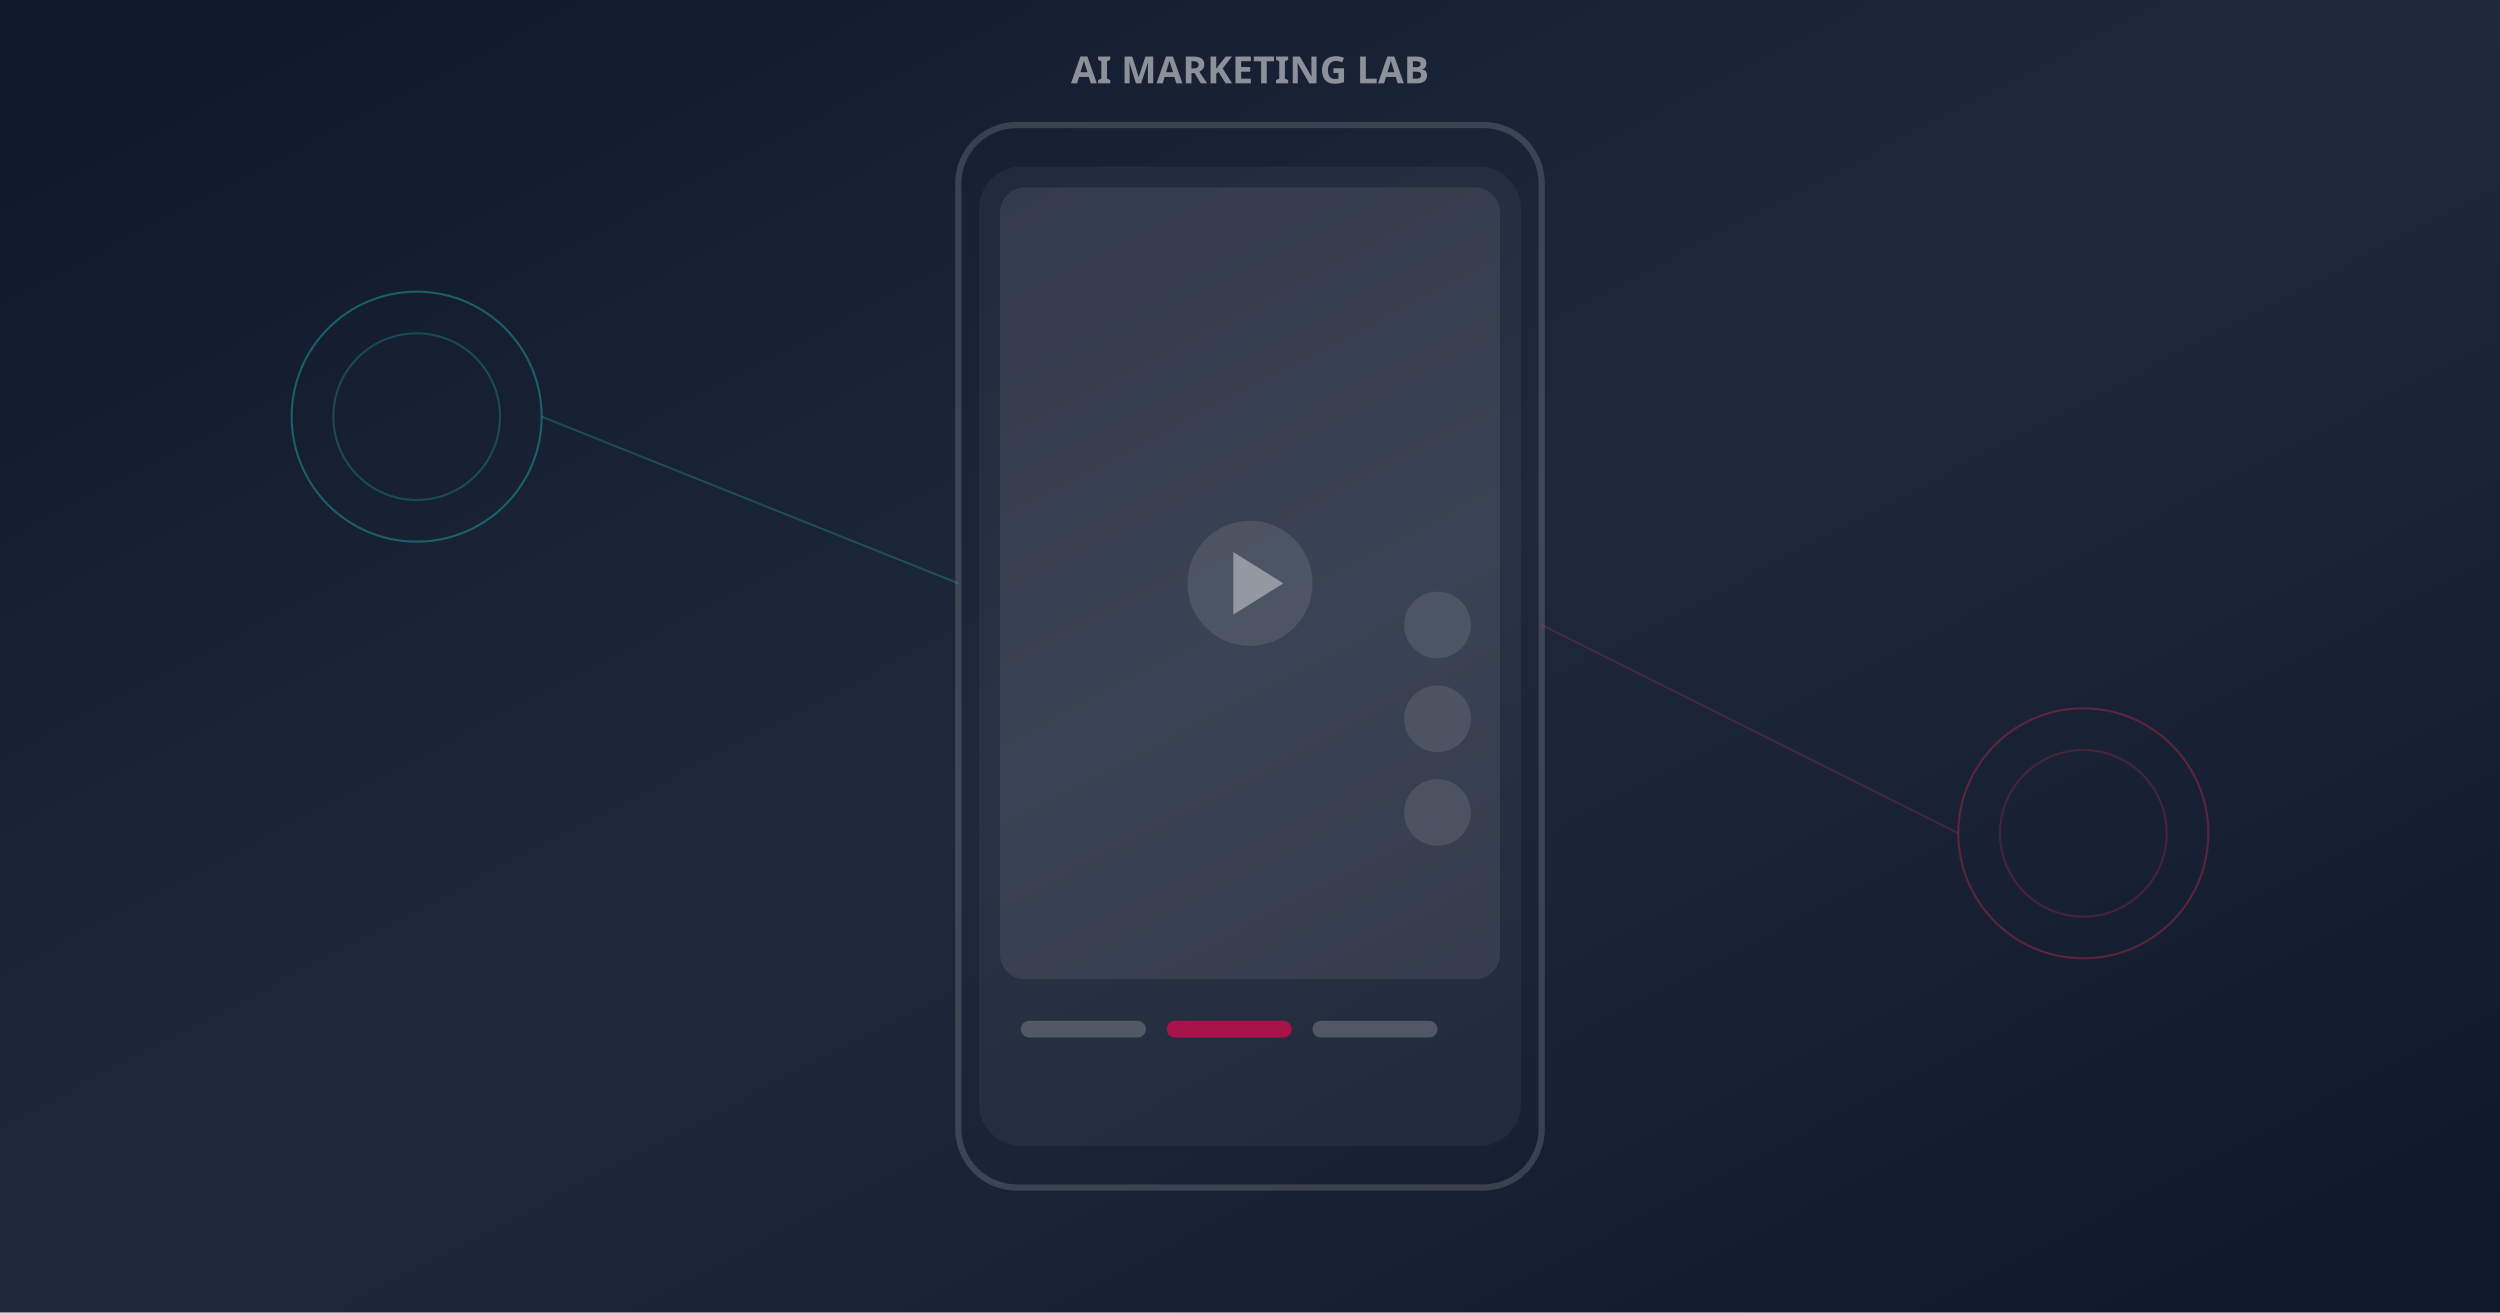
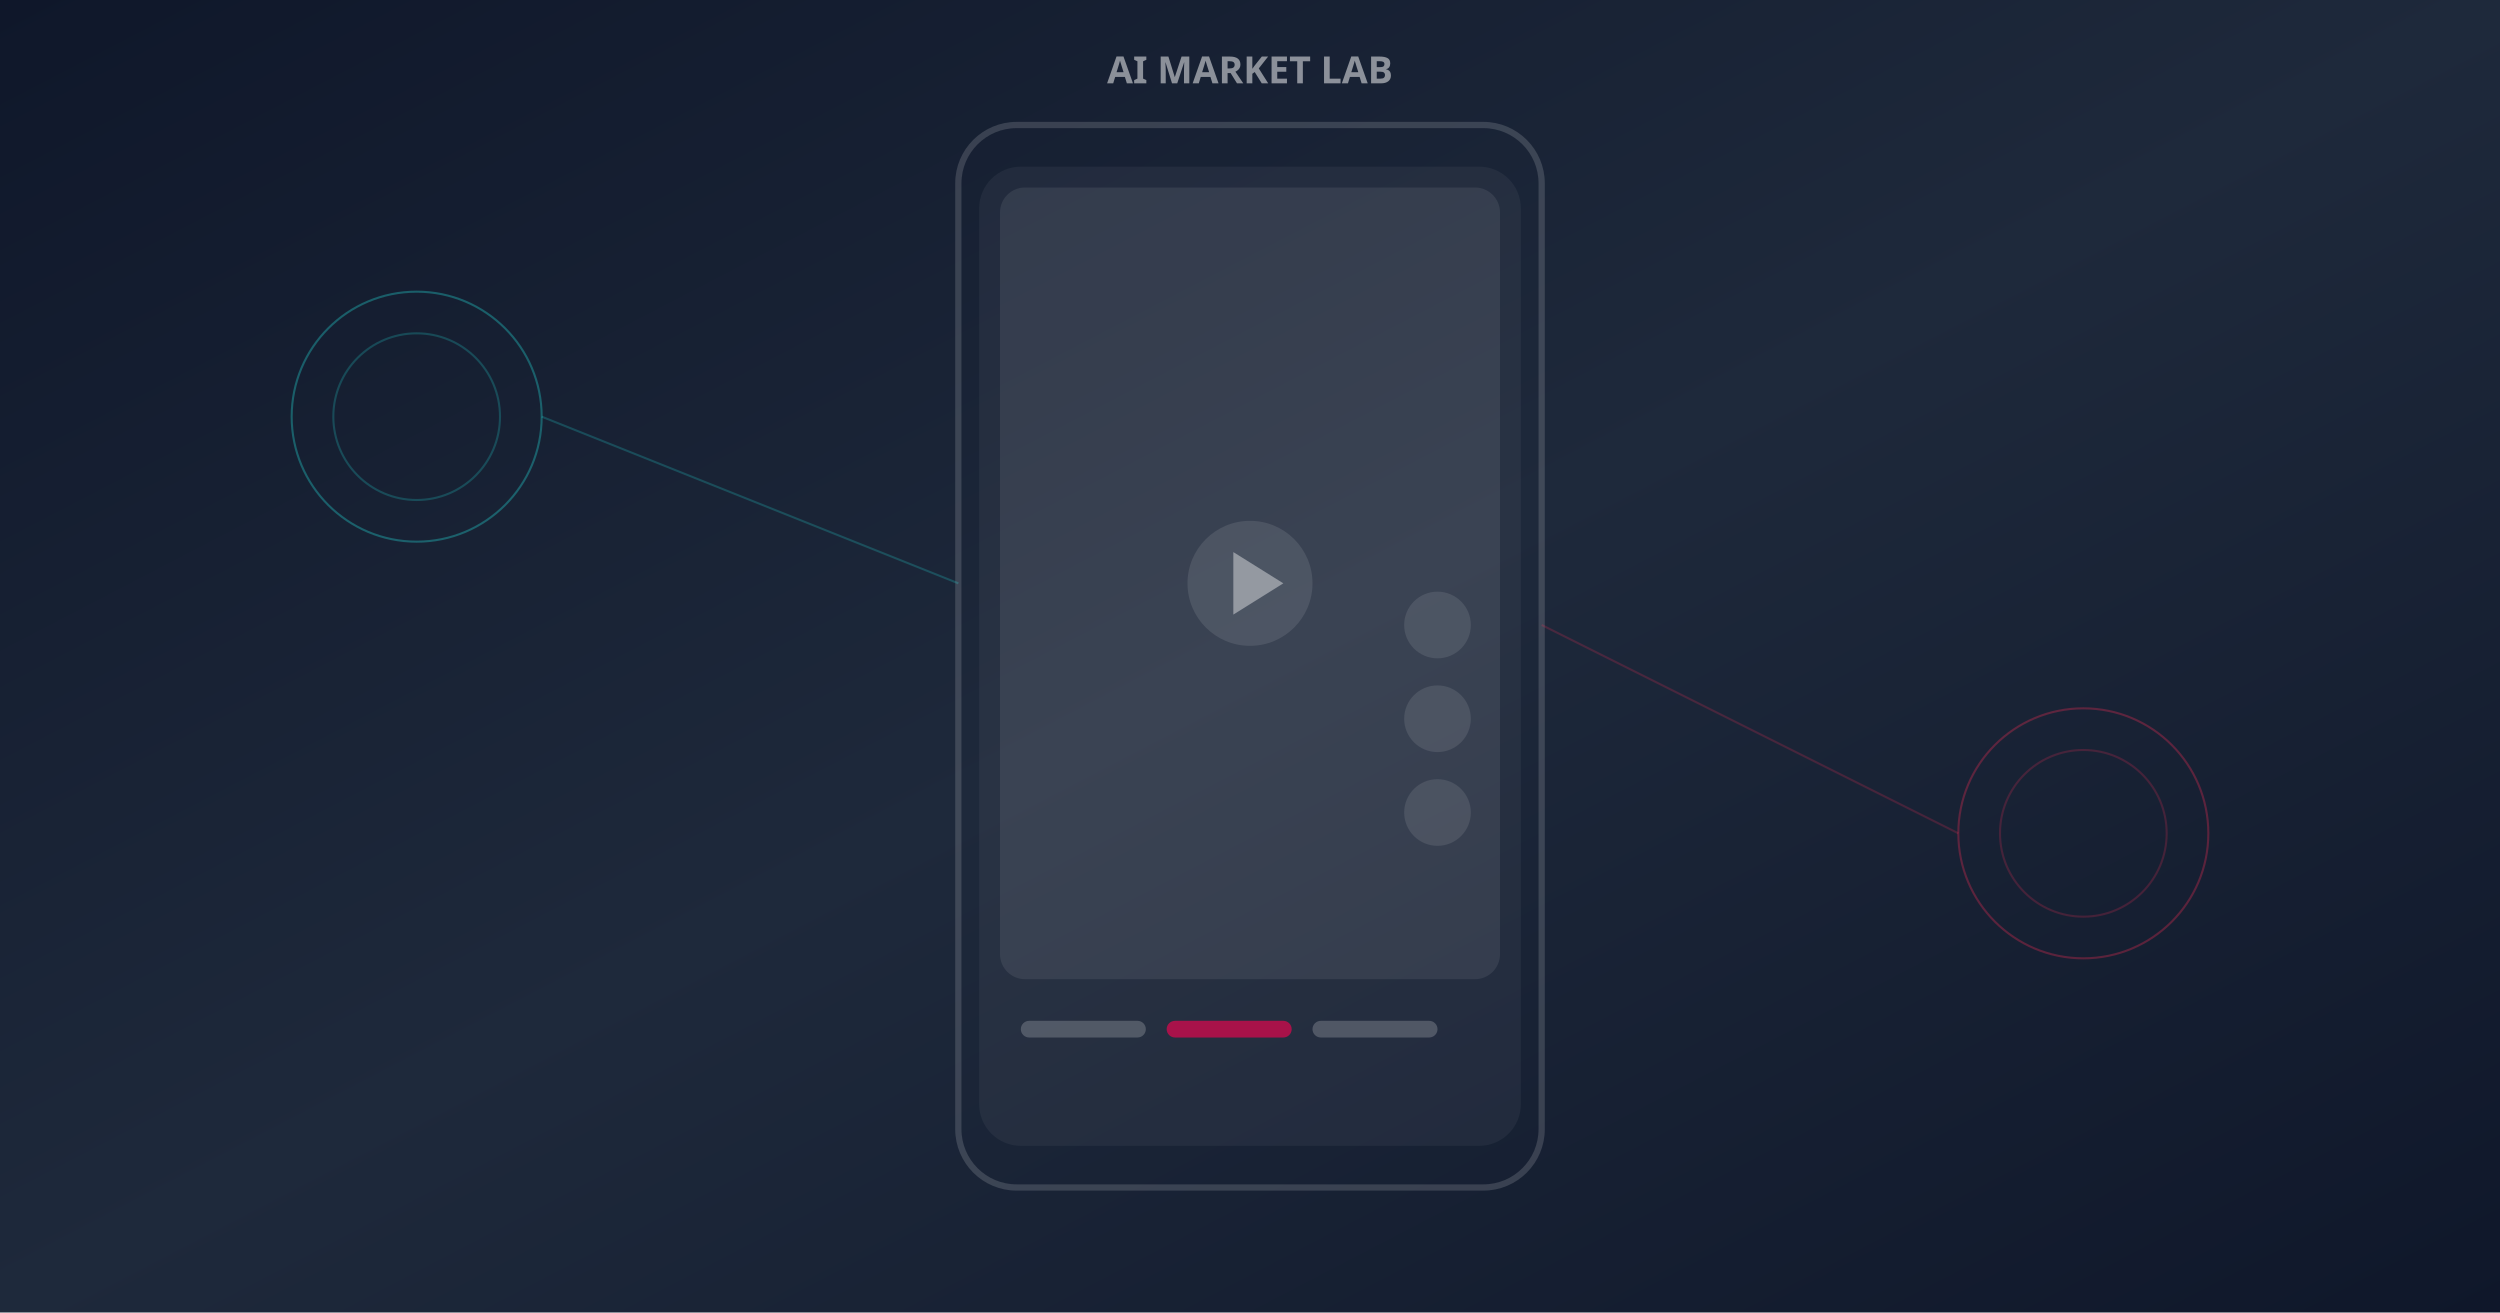
<svg xmlns="http://www.w3.org/2000/svg" width="1200" height="630" viewBox="0 0 1200 630">
  <defs>
    <linearGradient id="bg" x1="0%" y1="0%" x2="100%" y2="100%">
      <stop offset="0%" style="stop-color:#0f172a" />
      <stop offset="50%" style="stop-color:#1e293b" />
      <stop offset="100%" style="stop-color:#0f172a" />
    </linearGradient>
  </defs>
  <rect width="1200" height="630" fill="url(#bg)" />
  <rect x="460" y="60" width="280" height="510" rx="28" fill="none" stroke="rgba(255,255,255,0.15)" stroke-width="3" />
  <rect x="470" y="80" width="260" height="470" rx="20" fill="rgba(255,255,255,0.05)" />
  <rect x="480" y="90" width="240" height="380" rx="12" fill="rgba(255,255,255,0.08)" />
  <circle cx="600" cy="280" r="30" fill="rgba(255,255,255,0.1)" />
  <polygon points="592,265 592,295 616,280" fill="rgba(255,255,255,0.4)" />
  <rect x="490" y="490" width="60" height="8" rx="4" fill="rgba(255,255,255,0.2)" />
  <rect x="560" y="490" width="60" height="8" rx="4" fill="#ff0050" opacity="0.6" />
  <rect x="630" y="490" width="60" height="8" rx="4" fill="rgba(255,255,255,0.2)" />
  <circle cx="690" cy="300" r="16" fill="rgba(255,255,255,0.1)" />
  <circle cx="690" cy="345" r="16" fill="rgba(255,255,255,0.1)" />
  <circle cx="690" cy="390" r="16" fill="rgba(255,255,255,0.1)" />
  <circle cx="200" cy="200" r="60" fill="none" stroke="#25f4ee" stroke-width="1" opacity="0.3" />
  <circle cx="200" cy="200" r="40" fill="none" stroke="#25f4ee" stroke-width="1" opacity="0.2" />
  <circle cx="1000" cy="400" r="60" fill="none" stroke="#fe2c55" stroke-width="1" opacity="0.3" />
  <circle cx="1000" cy="400" r="40" fill="none" stroke="#fe2c55" stroke-width="1" opacity="0.2" />
  <line x1="260" y1="200" x2="460" y2="280" stroke="#25f4ee" stroke-width="1" opacity="0.2" />
  <line x1="740" y1="300" x2="940" y2="400" stroke="#fe2c55" stroke-width="1" opacity="0.2" />
-   <text x="600" y="40" font-family="system-ui, sans-serif" font-size="18" font-weight="600" fill="rgba(255,255,255,0.5)" text-anchor="middle">AI MARKETING LAB</text>
+   <text x="600" y="40" font-family="system-ui, sans-serif" font-size="18" font-weight="600" fill="rgba(255,255,255,0.5)" text-anchor="middle">AI MARKET LAB</text>
</svg>
